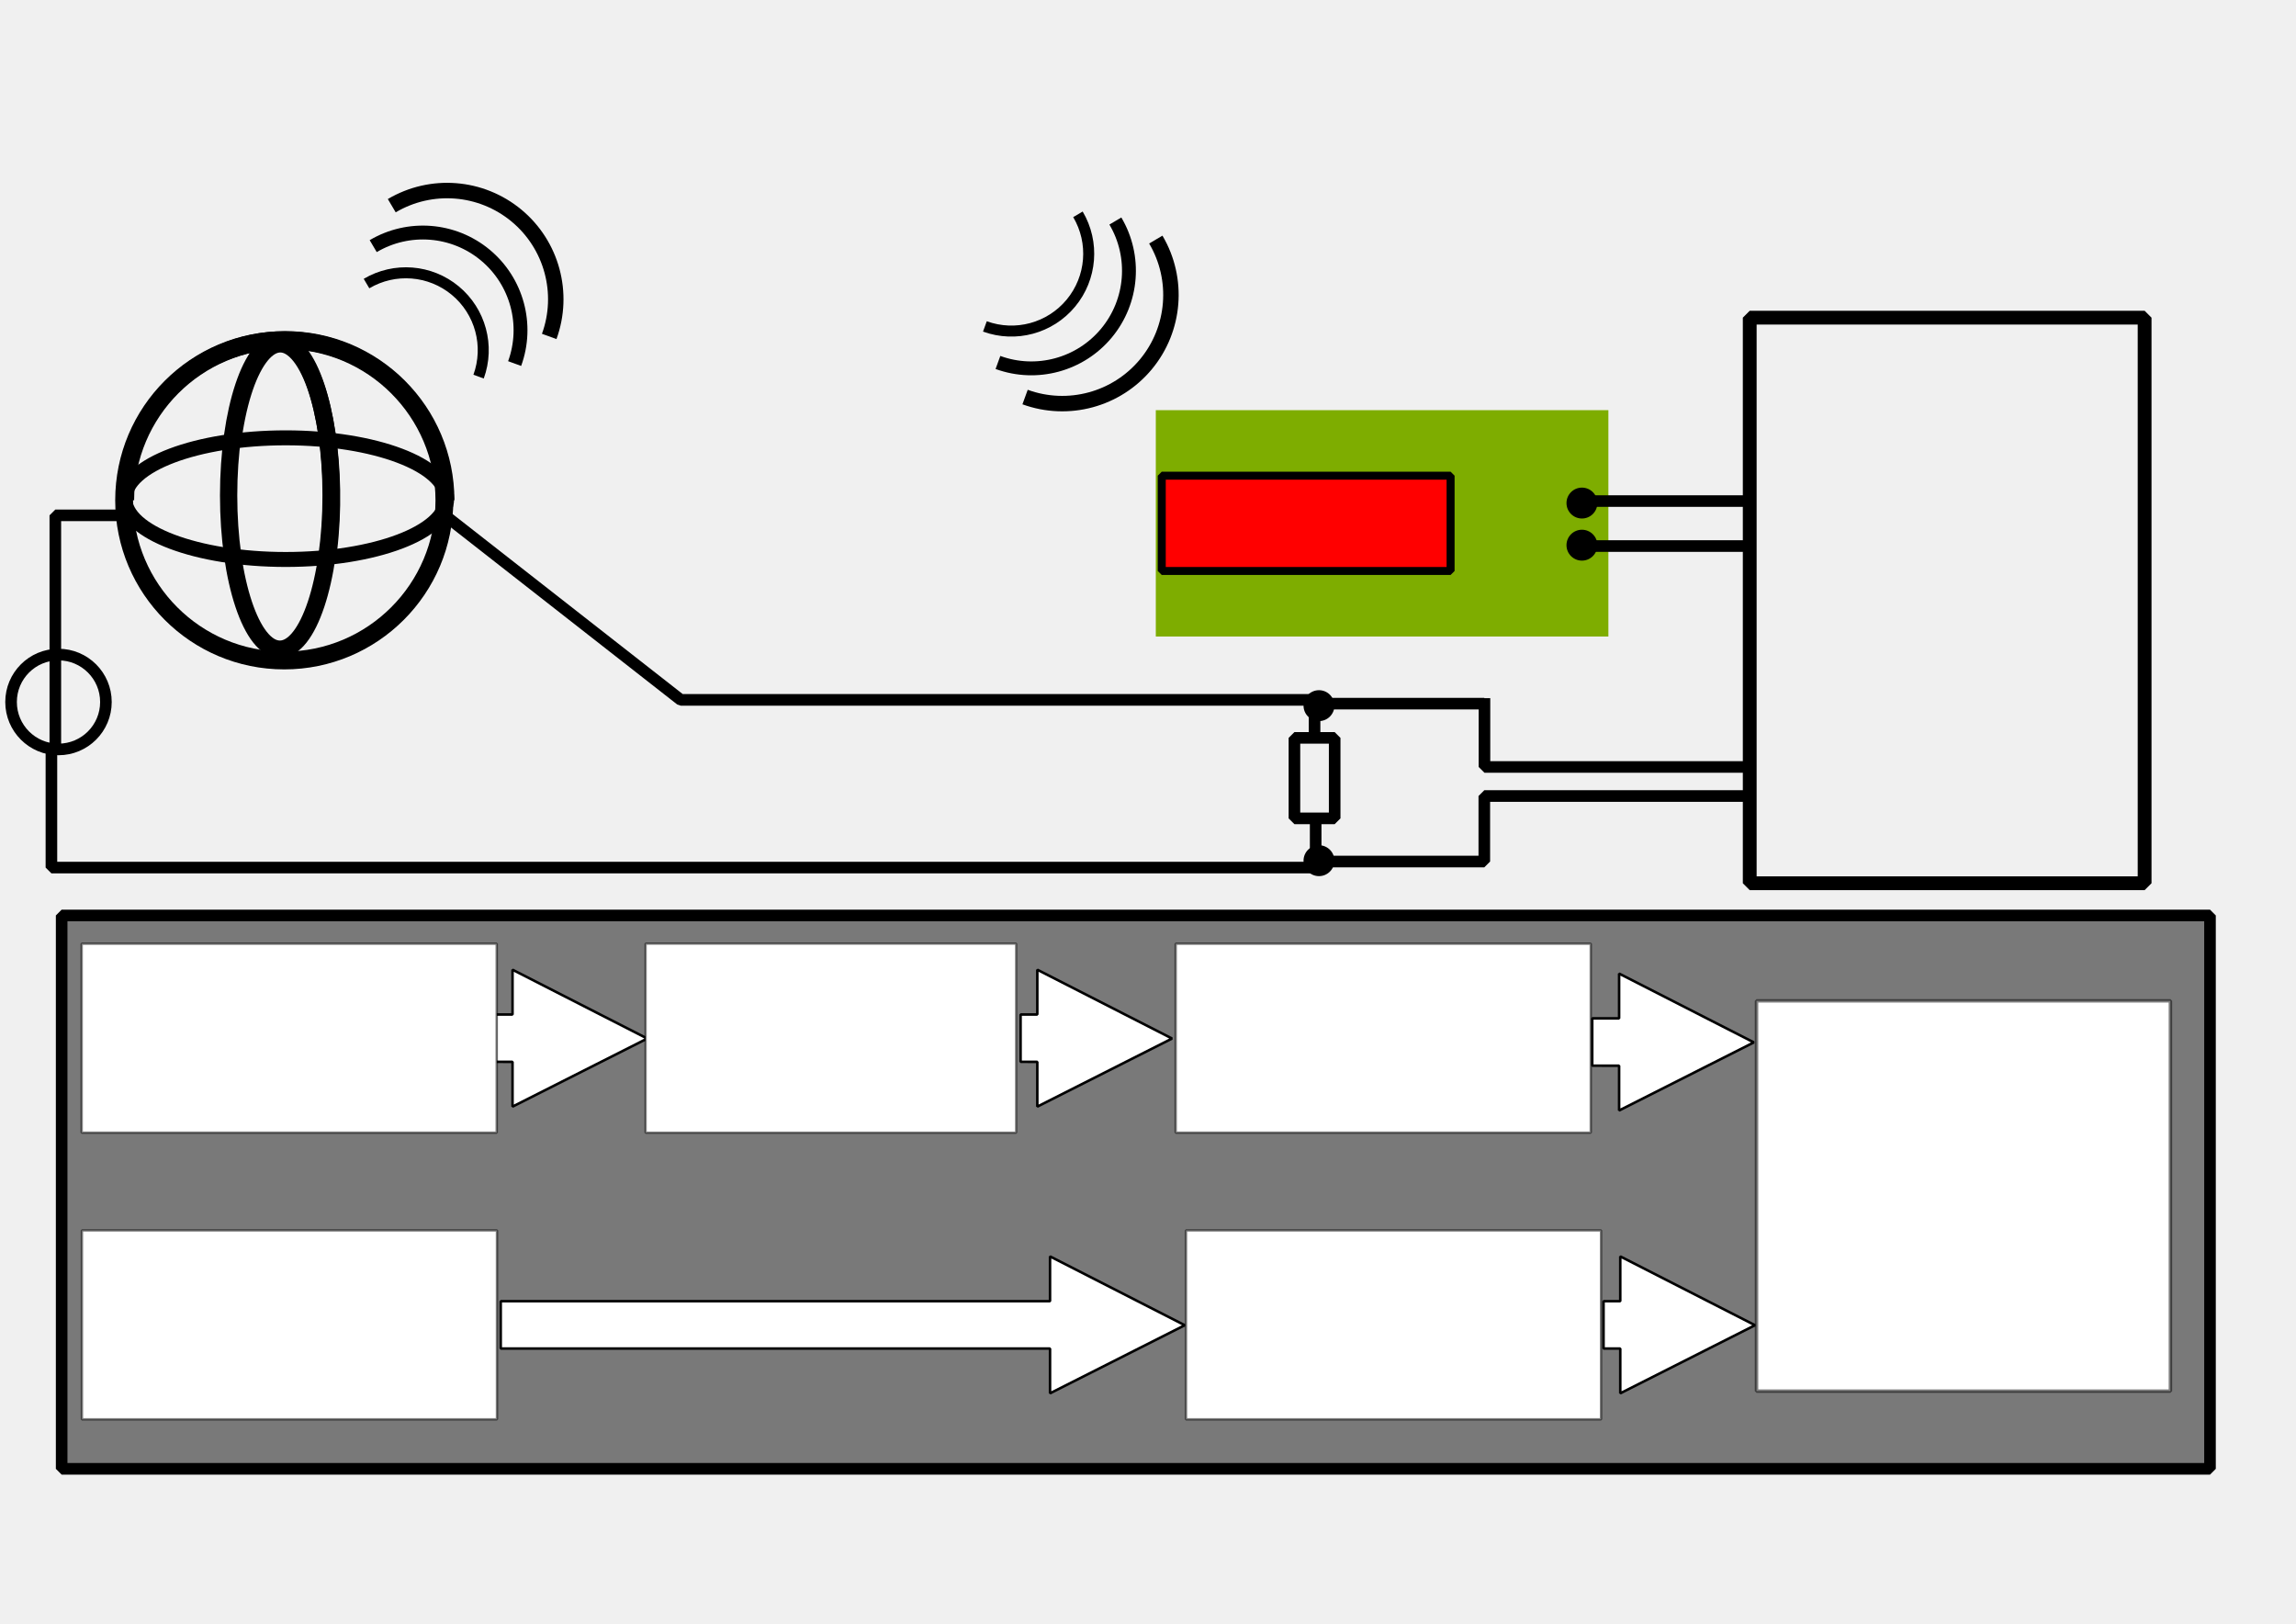
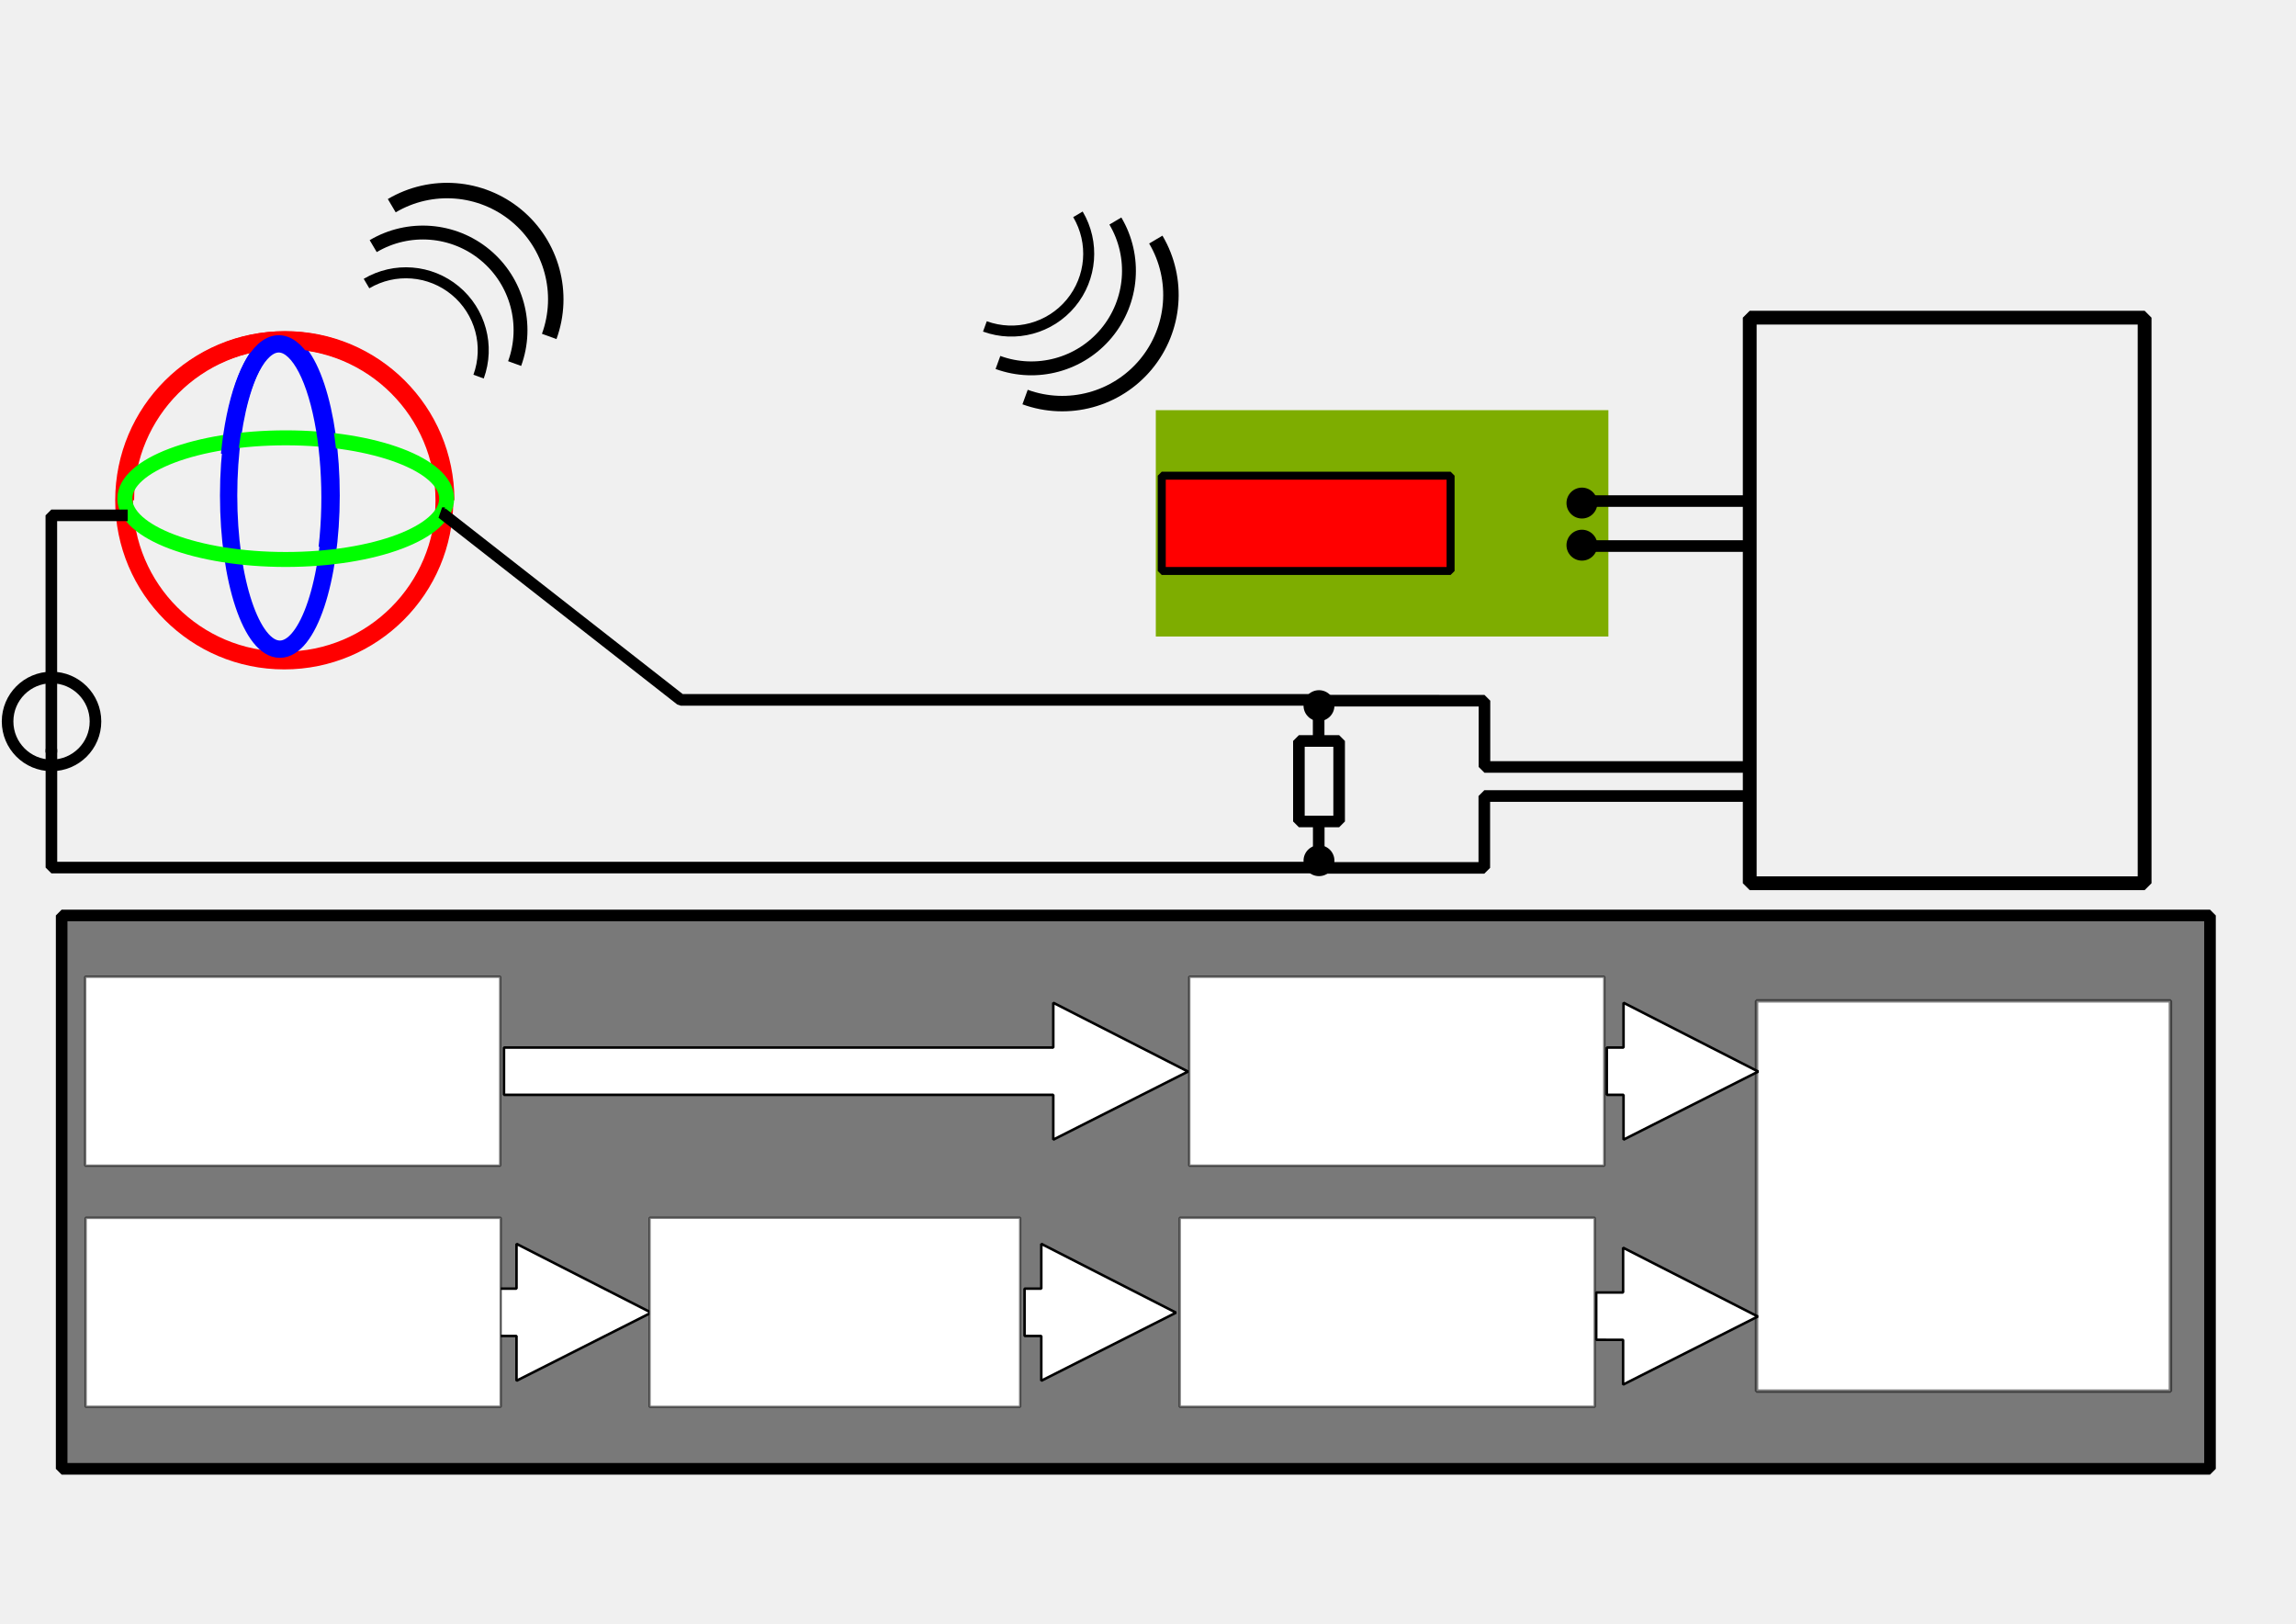
<svg xmlns="http://www.w3.org/2000/svg" width="297mm" height="210mm" viewBox="0 0 297 210" version="1.1" id="svg11453" xml:space="preserve">
  <defs id="defs11450" />
  <g id="layer1">
-     <g id="g40421">
-       <circle style="fill:#ffffff;fill-opacity:0;stroke:#000000;stroke-width:2.302;stroke-linejoin:bevel;paint-order:fill markers stroke" id="path1519" cx="36.769" cy="64.71" r="20.715" />
-       <ellipse style="fill:#ffffff;fill-opacity:0;stroke:#000000;stroke-width:2.236;stroke-linejoin:bevel;paint-order:fill markers stroke" id="path2270" cx="36.203" cy="64.074" rx="6.629" ry="19.888" />
-       <path style="fill:#ffffff;fill-opacity:0;stroke:#000000;stroke-width:2.302;stroke-linejoin:bevel;paint-order:fill markers stroke" id="path1519-7" d="M 16.199,64.695 A 20.715,20.715 0 0 1 36.914,43.98 20.715,20.715 0 0 1 57.628,64.695" />
-       <ellipse style="fill:#ffffff;fill-opacity:0;stroke:#000000;stroke-width:1.935;stroke-linejoin:bevel;paint-order:fill markers stroke" id="path1521" cx="36.962" cy="64.492" ry="7.866" rx="20.814" />
-       <path style="fill:#ffffff;fill-opacity:0;stroke:#000000;stroke-width:2.236;stroke-linejoin:bevel;paint-order:fill markers stroke" id="path2270-1" d="m 30.044,57.462 a 6.629,19.888 0 0 1 8.501,-11.771 6.629,19.888 0 0 1 3.946,25.473" />
-     </g>
+     <circle style="fill:#ffffff;fill-opacity:0;stroke:#ff0000;stroke-width:2.302;stroke-linejoin:bevel;paint-order:fill markers stroke;stroke-opacity:1" id="path1519" cx="36.769" cy="64.71" r="20.715" />
+     <ellipse style="fill:#ffffff;fill-opacity:0;stroke:#0001ff;stroke-width:2.236;stroke-linejoin:bevel;paint-order:fill markers stroke;stroke-opacity:1" id="path2270" cx="36.203" cy="64.074" rx="6.629" ry="19.888" />
+     <path style="fill:#ffffff;fill-opacity:0;stroke:#ff0000;stroke-width:2.302;stroke-linejoin:bevel;paint-order:fill markers stroke;stroke-opacity:1" id="path1519-7" d="M 16.199,64.695 A 20.715,20.715 0 0 1 36.914,43.98 20.715,20.715 0 0 1 57.628,64.695" />
+     <ellipse style="fill:#ffffff;fill-opacity:0;stroke:#00ff00;stroke-width:1.935;stroke-linejoin:bevel;paint-order:fill markers stroke;stroke-opacity:1" id="path1521" cx="36.962" cy="64.492" ry="7.866" rx="20.814" />
+     <path style="fill:#ffffff;fill-opacity:0;stroke:#0000ff;stroke-width:2.236;stroke-linejoin:bevel;stroke-opacity:1;paint-order:fill markers stroke" id="path2270-1" d="m 29.694,58.78 a 6.629,19.888 0 0 1 4.894,-13.812 6.629,19.888 0 0 1 6.403,6.112 6.629,19.888 0 0 1 1.334,19.757" />
    <g id="g15955" transform="matrix(1.33188,0,0,1.33188,-37.49646,-33.90071)">
      <path style="fill:none;fill-opacity:0.565;stroke:#000000;stroke-width:1.5;stroke-linejoin:bevel;paint-order:fill markers stroke" id="path15915" d="m 66.202,45.427 a 10.556,10.556 0 0 1 12.116,0.964 10.556,10.556 0 0 1 3.176,11.732" />
      <path style="fill:none;fill-opacity:0.565;stroke:#000000;stroke-width:1.347;stroke-linejoin:bevel;paint-order:fill markers stroke" id="path15915-4" d="m 64.4,49.354 a 9.482,9.482 0 0 1 10.883,0.866 9.482,9.482 0 0 1 2.853,10.538" />
      <path style="fill:none;fill-opacity:0.565;stroke:#000000;stroke-width:1.068;stroke-linejoin:bevel;paint-order:fill markers stroke" id="path15915-0" d="m 63.75,52.989 a 7.514,7.514 0 0 1 8.624,0.686 7.514,7.514 0 0 1 2.261,8.351" />
    </g>
    <g id="g17533" transform="matrix(1.33188,0,0,1.33188,-4.945959,-33.25751)">
      <g id="g15955-0" transform="rotate(90,89.68099,71.7137)">
        <path style="fill:none;fill-opacity:0.565;stroke:#000000;stroke-width:1.5;stroke-linejoin:bevel;paint-order:fill markers stroke" id="path15915-09" d="m 66.202,45.427 a 10.556,10.556 0 0 1 12.116,0.964 10.556,10.556 0 0 1 3.176,11.732" />
        <path style="fill:none;fill-opacity:0.565;stroke:#000000;stroke-width:1.347;stroke-linejoin:bevel;paint-order:fill markers stroke" id="path15915-4-3" d="m 64.4,49.354 a 9.482,9.482 0 0 1 10.883,0.866 9.482,9.482 0 0 1 2.853,10.538" />
        <path style="fill:none;fill-opacity:0.565;stroke:#000000;stroke-width:1.068;stroke-linejoin:bevel;paint-order:fill markers stroke" id="path15915-0-0" d="m 63.75,52.989 a 7.514,7.514 0 0 1 8.624,0.686 7.514,7.514 0 0 1 2.261,8.351" />
      </g>
      <rect style="fill:#7ead00;fill-opacity:1;stroke:none;stroke-width:1.5;stroke-linejoin:bevel;paint-order:fill markers stroke" id="rect17412" width="43.957" height="21.979" x="115.968" y="64.8" />
      <rect style="fill:#ff0000;fill-opacity:1;stroke:#000000;stroke-width:0.778;stroke-linejoin:bevel;stroke-opacity:1;paint-order:fill markers stroke" id="rect17412-0" width="28.052" height="9.254" x="116.546" y="71.162" />
    </g>
    <rect style="fill:none;fill-opacity:1;stroke:#000000;stroke-width:1.785;stroke-linejoin:bevel;stroke-dasharray:none;stroke-opacity:1;paint-order:fill markers stroke" id="rect17525-1" width="51.081" height="73.152" x="226.337" y="41.084" />
    <rect style="fill:#000000;fill-opacity:0.494;stroke:#000000;stroke-width:1.5;stroke-linejoin:bevel;stroke-opacity:1;paint-order:fill markers stroke" id="rect17583" width="277.901" height="71.571" x="7.975" y="118.399" />
-     <path id="path43810-6" style="fill:#ffffff;fill-opacity:1;stroke:#000000;stroke-width:0.328;stroke-linejoin:bevel;paint-order:fill markers stroke" d="m 64.134,137.331 v -6.12 h 2.164 v -5.793 l 17.427,8.9 -17.427,8.807 v -5.793 z" />
-     <path id="path43810-2-1" style="fill:#ffffff;fill-opacity:1;stroke:#000000;stroke-width:0.328;stroke-linejoin:bevel;paint-order:fill markers stroke" d="m 207.427,174.41 v -6.12 h 2.164 v -5.793 l 17.427,8.9 -17.427,8.807 v -5.793 z" />
    <rect style="fill:#ffffff;fill-opacity:1;stroke:#000000;stroke-width:0.448;stroke-linejoin:bevel;stroke-dasharray:none;stroke-opacity:0.501;paint-order:fill markers stroke" id="rect23213" width="53.536" height="50.475" x="227.218" y="129.444" />
-     <rect style="fill:#ffffff;fill-opacity:1;stroke:#000000;stroke-width:0.312;stroke-linejoin:bevel;stroke-dasharray:none;stroke-opacity:0.501;paint-order:fill markers stroke" id="rect23213-4" width="53.689" height="24.438" x="10.564" y="122.052" />
-     <rect style="fill:#ffffff;fill-opacity:1;stroke:#000000;stroke-width:0.295;stroke-linejoin:bevel;stroke-dasharray:none;stroke-opacity:0.501;paint-order:fill markers stroke" id="rect23213-4-1" width="47.935" height="24.453" x="83.512" y="122.044" />
-     <path id="path43810-6-3" style="fill:#ffffff;fill-opacity:1;stroke:#000000;stroke-width:0.328;stroke-linejoin:bevel;paint-order:fill markers stroke" d="m 132.018,137.331 v -6.12 h 2.164 v -5.793 l 17.427,8.9 -17.427,8.807 v -5.793 z" />
-     <path id="path43810-6-3-2" style="fill:#ffffff;fill-opacity:1;stroke:#000000;stroke-width:0.328;stroke-linejoin:bevel;paint-order:fill markers stroke" d="m 205.964,137.83 v -6.12 h 3.477 v -5.793 l 17.427,8.9 -17.427,8.807 v -5.793 z" />
-     <path id="path43810-6-3-8" style="fill:#ffffff;fill-opacity:1;stroke:#000000;stroke-width:0.328;stroke-linejoin:bevel;paint-order:fill markers stroke" d="m 64.772,174.41 v -6.12 h 71.055 v -5.793 l 17.427,8.9 -17.427,8.807 v -5.793 z" />
-     <rect style="fill:#ffffff;fill-opacity:1;stroke:#000000;stroke-width:0.312;stroke-linejoin:bevel;stroke-dasharray:none;stroke-opacity:0.501;paint-order:fill markers stroke" id="rect23213-4-1-7" width="53.689" height="24.438" x="152.085" y="122.052" />
-     <rect style="fill:#ffffff;fill-opacity:1;stroke:#000000;stroke-width:0.312;stroke-linejoin:bevel;stroke-dasharray:none;stroke-opacity:0.501;paint-order:fill markers stroke" id="rect23213-4-8" width="53.689" height="24.438" x="10.598" y="159.131" />
-     <rect style="fill:#ffffff;fill-opacity:1;stroke:#000000;stroke-width:0.312;stroke-linejoin:bevel;stroke-dasharray:none;stroke-opacity:0.501;paint-order:fill markers stroke" id="rect23213-4-8-7" width="53.689" height="24.438" x="153.415" y="159.131" />
+     <g id="g1823" transform="translate(255.1322,-6.086269)">
+       <path id="path43810-6" style="fill:#ffffff;fill-opacity:1;stroke:#000000;stroke-width:0.328;stroke-linejoin:bevel;paint-order:fill markers stroke" d="m -190.484,178.87 v -6.12 h 2.164 v -5.793 l 17.427,8.9 -17.427,8.807 v -5.793 z" />
+       <rect style="fill:#ffffff;fill-opacity:1;stroke:#000000;stroke-width:0.312;stroke-linejoin:bevel;stroke-dasharray:none;stroke-opacity:0.501;paint-order:fill markers stroke" id="rect23213-4" width="53.689" height="24.438" x="-244.054" y="163.591" />
+       <rect style="fill:#ffffff;fill-opacity:1;stroke:#000000;stroke-width:0.295;stroke-linejoin:bevel;stroke-dasharray:none;stroke-opacity:0.501;paint-order:fill markers stroke" id="rect23213-4-1" width="47.935" height="24.453" x="-171.106" y="163.583" />
+       <path id="path43810-6-3" style="fill:#ffffff;fill-opacity:1;stroke:#000000;stroke-width:0.328;stroke-linejoin:bevel;paint-order:fill markers stroke" d="m -122.6,178.87 v -6.12 h 2.164 v -5.793 l 17.427,8.9 -17.427,8.807 v -5.793 z" />
+       <path id="path43810-6-3-2" style="fill:#ffffff;fill-opacity:1;stroke:#000000;stroke-width:0.328;stroke-linejoin:bevel;paint-order:fill markers stroke" d="m -48.654,179.369 v -6.12 h 3.477 v -5.793 l 17.427,8.9 -17.427,8.807 v -5.793 z" />
+       <rect style="fill:#ffffff;fill-opacity:1;stroke:#000000;stroke-width:0.312;stroke-linejoin:bevel;stroke-dasharray:none;stroke-opacity:0.501;paint-order:fill markers stroke" id="rect23213-4-1-7" width="53.689" height="24.438" x="-102.533" y="163.591" />
+     </g>
+     <g id="g1829" transform="translate(0.4215865,-3.175)">
+       <path id="path43810-2-1" style="fill:#ffffff;fill-opacity:1;stroke:#000000;stroke-width:0.328;stroke-linejoin:bevel;paint-order:fill markers stroke" d="m 207.427,144.777 v -6.12 h 2.164 v -5.793 l 17.427,8.9 -17.427,8.807 v -5.793 z" />
+       <path id="path43810-6-3-8" style="fill:#ffffff;fill-opacity:1;stroke:#000000;stroke-width:0.328;stroke-linejoin:bevel;paint-order:fill markers stroke" d="m 64.772,144.777 v -6.12 h 71.055 v -5.793 l 17.427,8.9 -17.427,8.807 v -5.793 z" />
+       <rect style="fill:#ffffff;fill-opacity:1;stroke:#000000;stroke-width:0.312;stroke-linejoin:bevel;stroke-dasharray:none;stroke-opacity:0.501;paint-order:fill markers stroke" id="rect23213-4-8" width="53.689" height="24.438" x="10.598" y="129.498" />
+       <rect style="fill:#ffffff;fill-opacity:1;stroke:#000000;stroke-width:0.312;stroke-linejoin:bevel;stroke-dasharray:none;stroke-opacity:0.501;paint-order:fill markers stroke" id="rect23213-4-8-7" width="53.689" height="24.438" x="153.415" y="129.498" />
+     </g>
    <circle id="path23611" style="fill:#000000;stroke:none;stroke-width:0.352" cx="204.632" cy="65.063" r="1.998" />
    <circle id="path23613" style="fill:#000000;stroke:none;stroke-width:0.352" cx="204.632" cy="70.51" r="1.998" />
    <path style="fill:#000000;fill-opacity:0.494;stroke:#000000;stroke-width:1.5;stroke-linejoin:bevel;stroke-dasharray:none;stroke-opacity:1;paint-order:fill markers stroke" d="m 204.992,64.805 h 21.025" id="path23625" />
    <path style="fill:#000000;fill-opacity:0.494;stroke:#000000;stroke-width:1.5;stroke-linejoin:bevel;stroke-dasharray:none;stroke-opacity:1;paint-order:fill markers stroke" d="m 204.992,70.622 h 21.025" id="path23625-0" />
    <circle id="path23611-5" style="fill:#000000;stroke:none;stroke-width:0.352" cx="170.617" cy="91.264" r="1.998" />
    <circle id="path23613-8" style="fill:#000000;stroke:none;stroke-width:0.352" cx="170.617" cy="111.315" r="1.998" />
-     <path style="fill:#000000;fill-opacity:0.494;stroke:#000000;stroke-width:1.5;stroke-linejoin:bevel;stroke-dasharray:none;stroke-opacity:1;paint-order:fill markers stroke" d="m 170.978,91.006 h 21.025" id="path23625-6" />
-     <path style="fill:none;fill-opacity:0.494;stroke:#000000;stroke-width:1.5;stroke-linejoin:bevel;stroke-dasharray:none;stroke-opacity:1;paint-order:fill markers stroke" d="m 170.978,111.427 h 21.025 l 0,-8.475 33.711,0" id="path23625-0-9" />
-     <circle style="fill:none;fill-opacity:0.494;stroke:#000000;stroke-width:1.5;stroke-linejoin:bevel;stroke-dasharray:none;stroke-opacity:1;paint-order:fill markers stroke" id="path24479" cx="7.566" cy="90.793" r="6.135" />
-     <path style="fill:none;fill-opacity:0.494;stroke:#000000;stroke-width:1.5;stroke-linejoin:bevel;stroke-dasharray:none;stroke-opacity:1;paint-order:fill markers stroke" d="m 7.157,97.337 0,-30.686 9.874,-3.11e-4" id="path25207" />
-     <rect style="fill:none;fill-opacity:0.494;stroke:#000000;stroke-width:1.5;stroke-linejoin:bevel;stroke-dasharray:none;stroke-opacity:1;paint-order:fill markers stroke" id="rect25212" width="5.205" height="10.411" x="167.442" y="95.433" />
-     <path style="fill:none;fill-opacity:0.494;stroke:#000000;stroke-width:1.5;stroke-linejoin:bevel;stroke-dasharray:none;stroke-opacity:1;paint-order:fill markers stroke" d="m 57.549,66.37 h -0.361 l 30.871,24.148 31.233,10e-7 h 50.753 v 4.772" id="path25214" />
-     <path style="fill:none;fill-opacity:0.494;stroke:#000000;stroke-width:1.5;stroke-linejoin:bevel;stroke-dasharray:none;stroke-opacity:1;paint-order:fill markers stroke" d="m 170.189,106.133 v 6.073 H 6.651 V 96.879" id="path25216" />
-     <path style="fill:none;fill-opacity:0.494;stroke:#000000;stroke-width:1.5;stroke-linejoin:bevel;stroke-dasharray:none;stroke-opacity:1;paint-order:fill markers stroke" d="m 192.023,90.295 v 8.898 h 33.546" id="path25433" />
+     <path style="fill:none;fill-opacity:0.494;stroke:#000000;stroke-width:1.5;stroke-linejoin:bevel;stroke-dasharray:none;stroke-opacity:1;paint-order:fill markers stroke" d="m 170.978,112.246 h 21.025 l 0,-9.293 h 33.711" id="path23625-0-9" />
+     <circle style="fill:none;fill-opacity:0.494;stroke:#000000;stroke-width:1.5;stroke-linejoin:bevel;stroke-dasharray:none;stroke-opacity:1;paint-order:fill markers stroke" id="path24479" cx="6.666" cy="93.306" r="5.684" />
+     <path style="fill:none;fill-opacity:0.494;stroke:#000000;stroke-width:1.5;stroke-linejoin:bevel;stroke-dasharray:none;stroke-opacity:1;paint-order:fill markers stroke" d="M 6.641,97.337 V 66.651 l 9.874,-3.11e-4" id="path25207" />
+     <rect style="fill:none;fill-opacity:0.494;stroke:#000000;stroke-width:1.5;stroke-linejoin:bevel;stroke-dasharray:none;stroke-opacity:1;paint-order:fill markers stroke" id="rect25212" width="5.205" height="10.411" x="168.02" y="95.831" />
+     <path style="fill:none;fill-opacity:0.494;stroke:#000000;stroke-width:1.5;stroke-linejoin:bevel;stroke-dasharray:none;stroke-opacity:1;paint-order:fill markers stroke" d="m 57.549,66.37 h -0.361 l 30.871,24.148 31.233,10e-7 h 51.282 v 4.772" id="path25214" />
+     <path style="fill:none;fill-opacity:0.494;stroke:#000000;stroke-width:1.5;stroke-linejoin:bevel;stroke-dasharray:none;stroke-opacity:1;paint-order:fill markers stroke" d="m 170.587,106.133 v 6.073 H 6.651 V 96.879" id="path25216" />
+     <path style="fill:none;fill-opacity:0.494;stroke:#000000;stroke-width:1.5;stroke-linejoin:bevel;stroke-dasharray:none;stroke-opacity:1;paint-order:fill markers stroke" d="m 171.599,90.62 20.424,0.003 v 8.57 h 33.546" id="path25433" />
  </g>
</svg>
